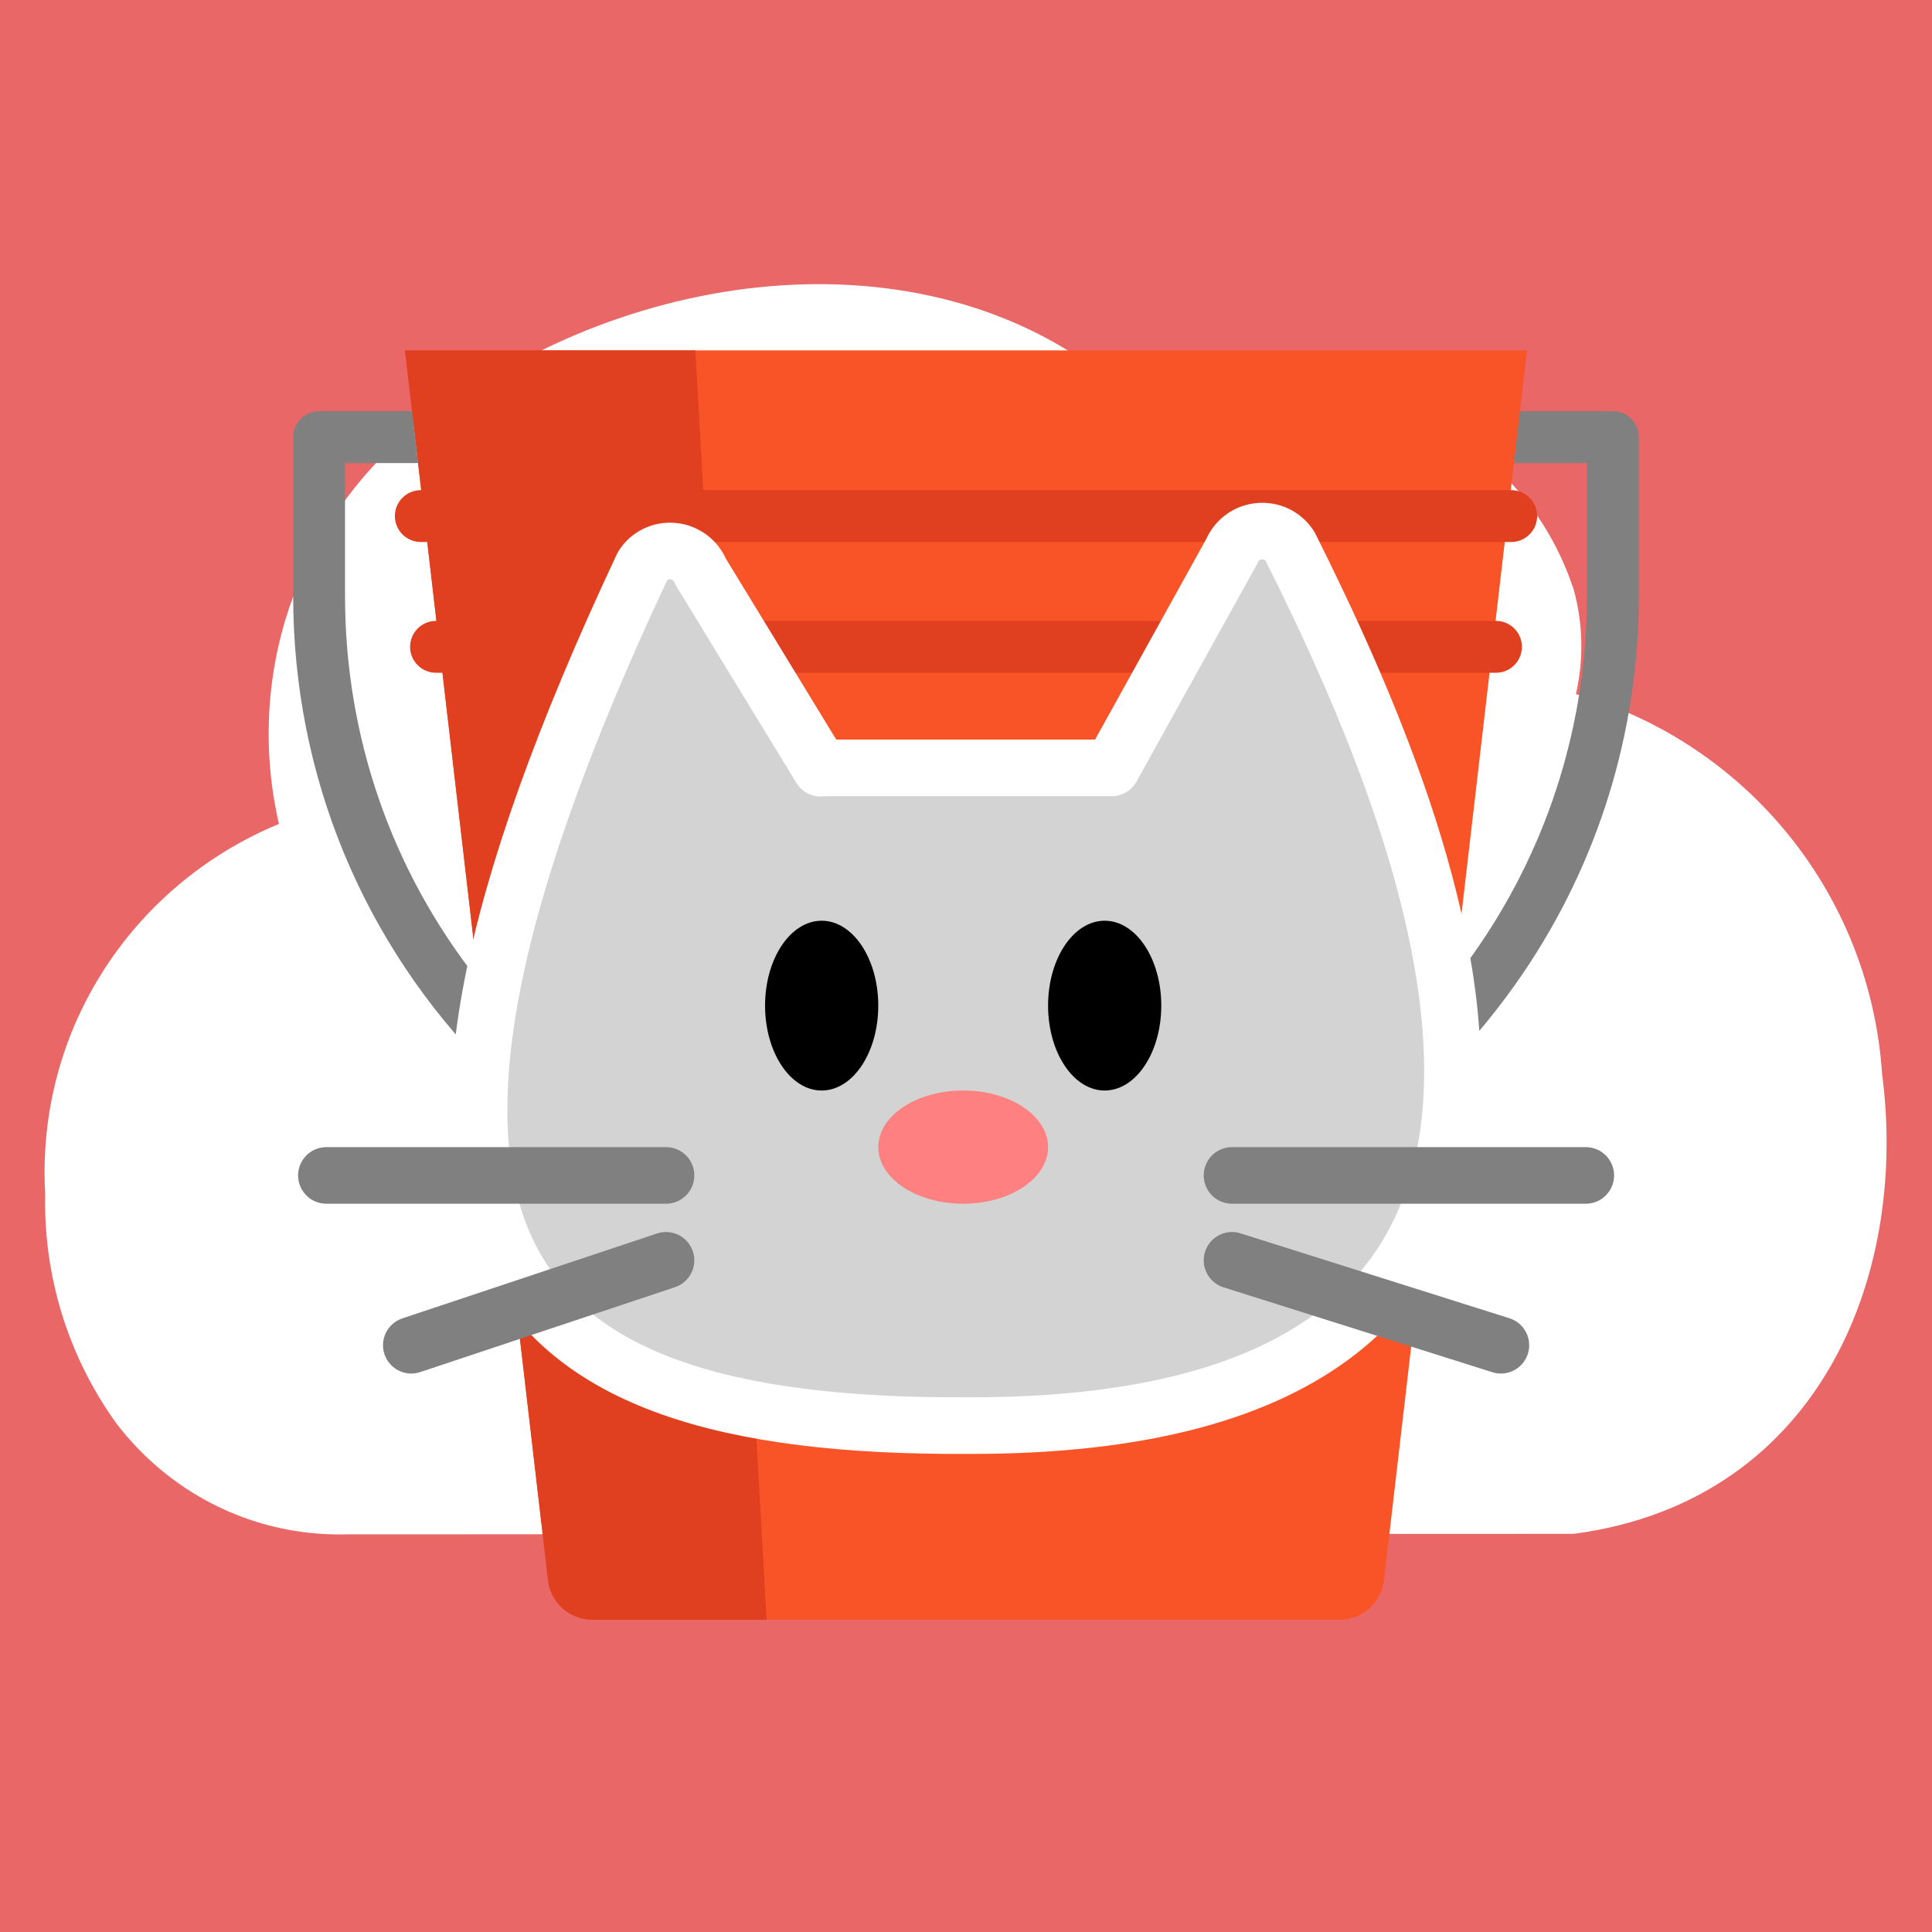
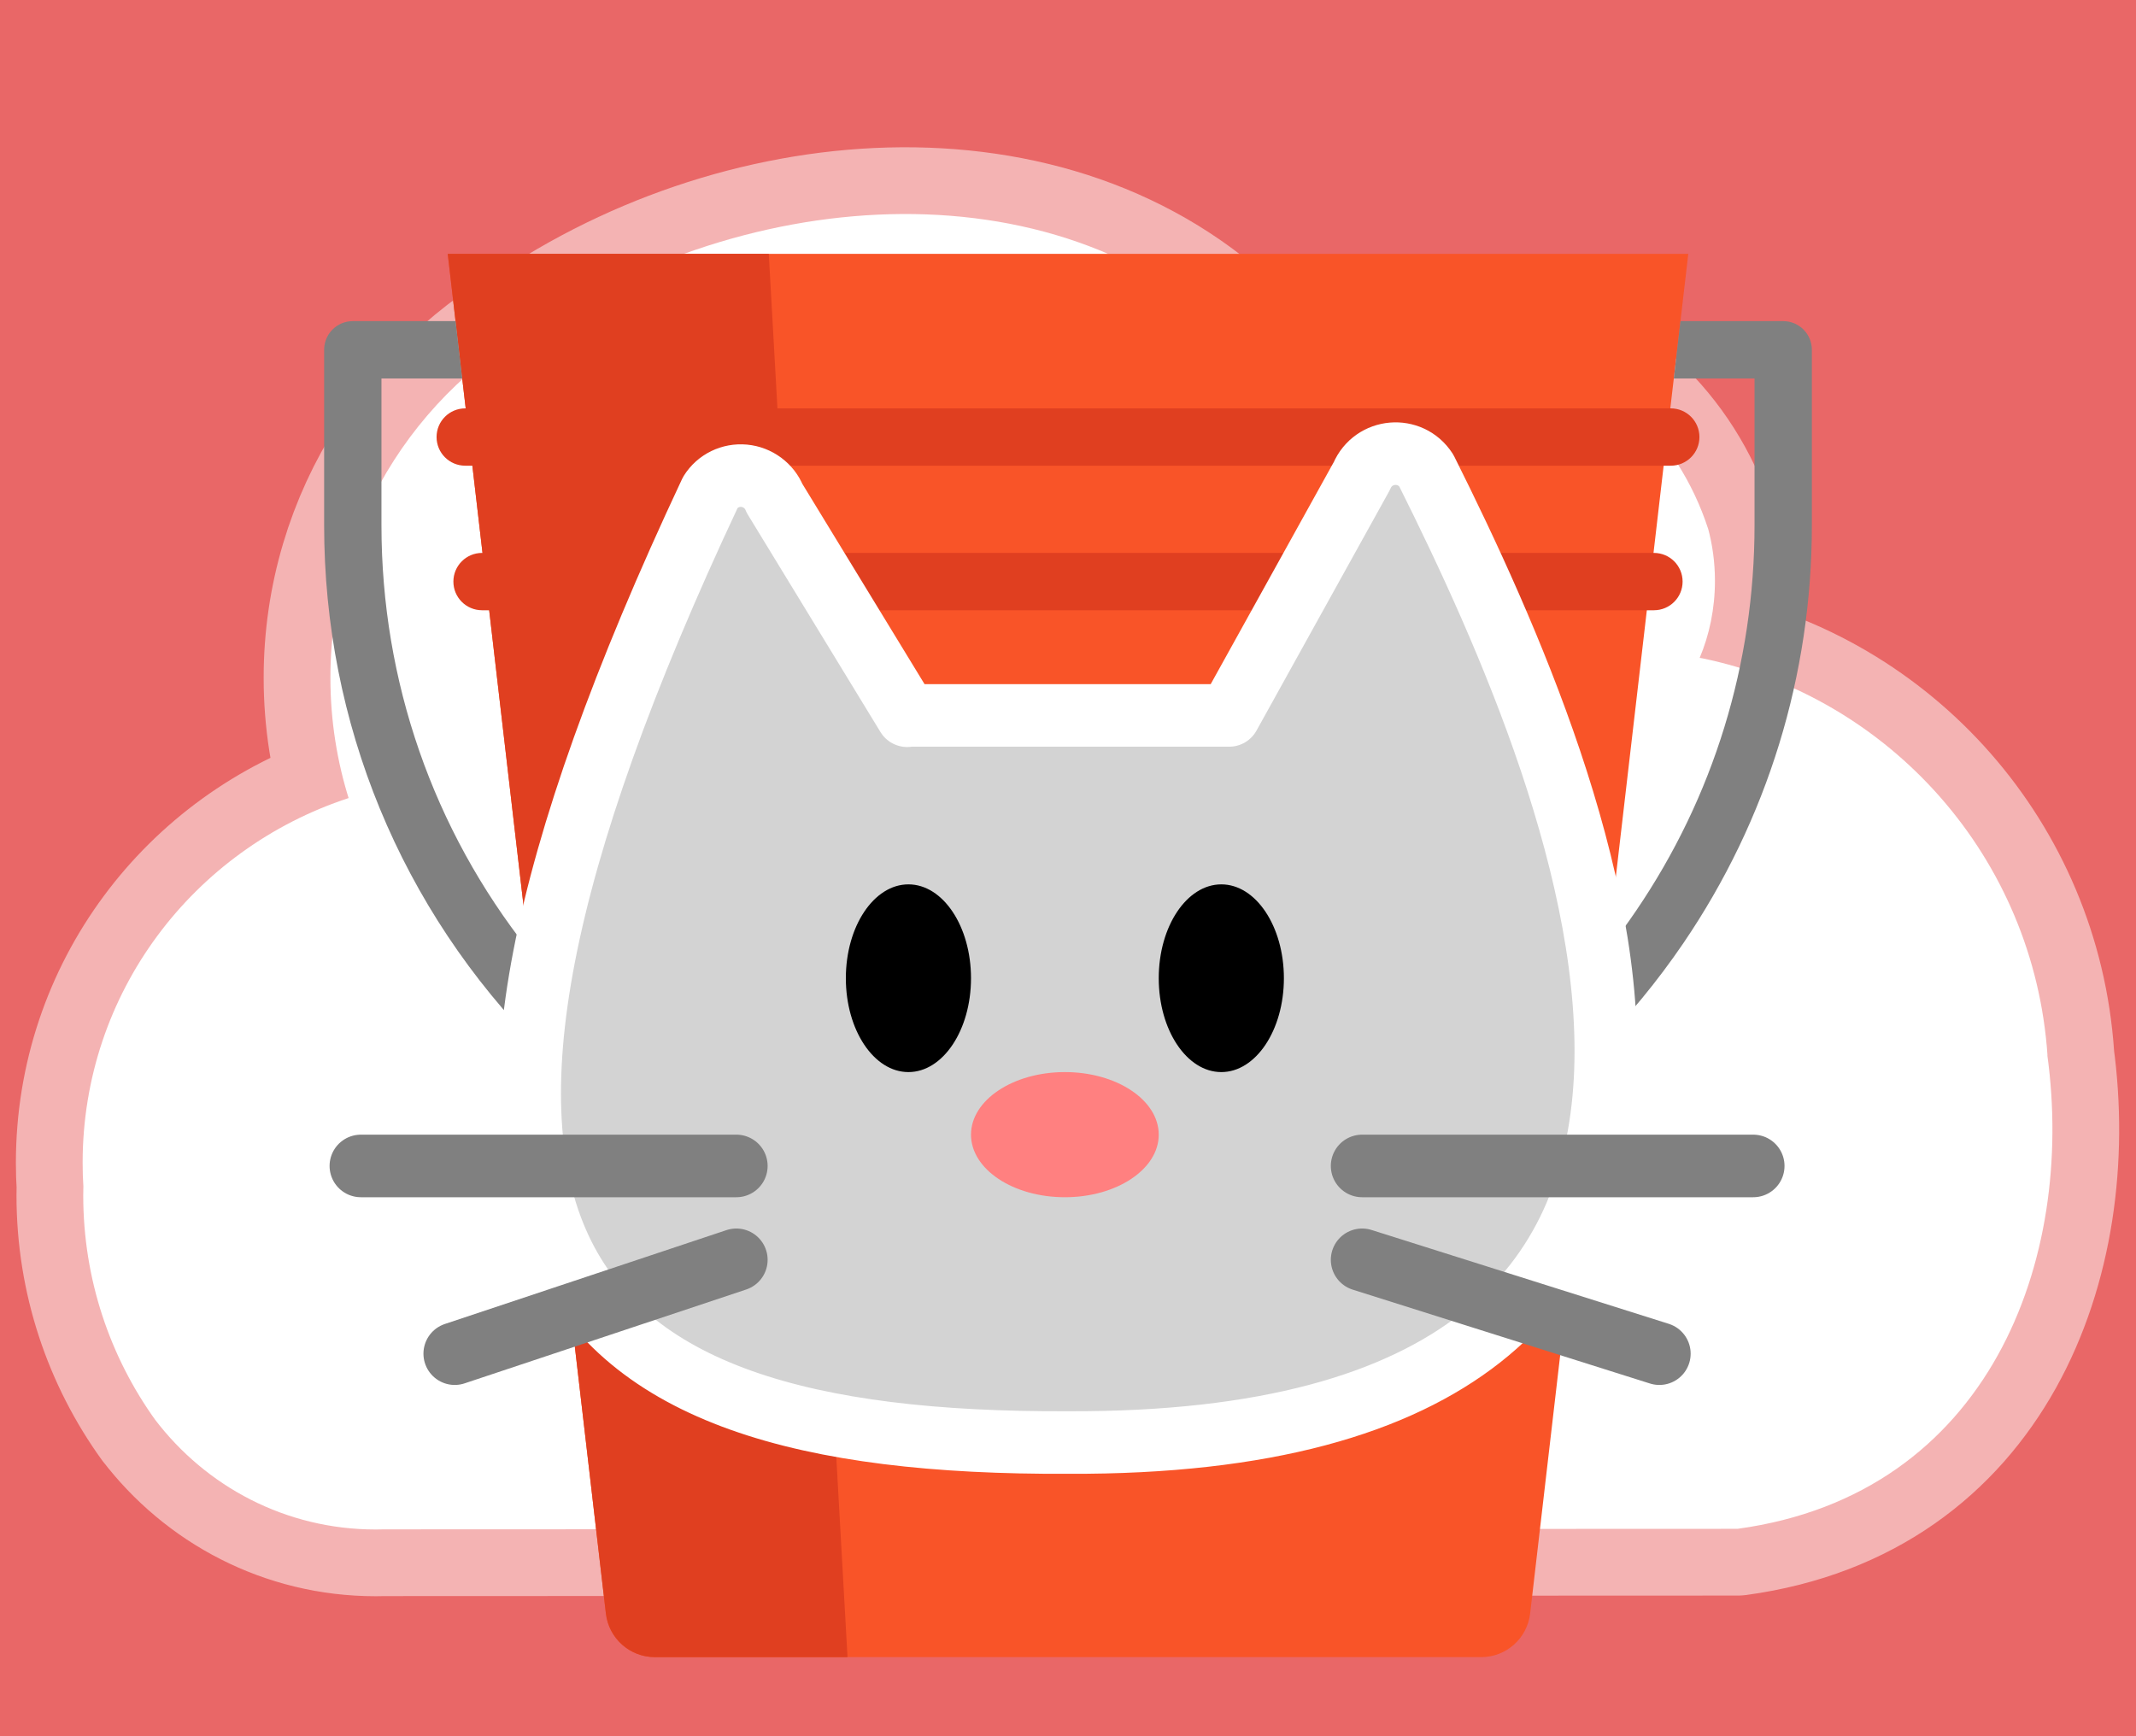
- <svg xmlns="http://www.w3.org/2000/svg" viewBox="0 0 512 512">
+ <svg xmlns="http://www.w3.org/2000/svg" viewBox="0 32 512 416">
  <defs>
    <style>
			#cloud {
				fill: white;
- 				stroke: white;
+ 				stroke: rgba(255, 255, 255, 0.5);
+ 				stroke-width: 2;
				stroke-linejoin: round;
			}

			#kitty #head {
				stroke: white;
				stroke-width: 20;
				stroke-linecap: round;
				stroke-linejoin: round;
				fill: lightgrey;
			}

			#kitty #mouth, 
			#kitty #whiskers {
				stroke-width: 20;
				stroke-linecap: round;
			}

			#kitty #eyes-open {
				fill: black;
			}

			#kitty #eyes-closed {
				stroke: black;
				stroke-width: 25;
				stroke-linecap: round;
			}

			#kitty #nose {
				fill: hsl(0, 100%, 75%);
			}

			#kitty #mouth, 
			#kitty #whiskers {
				stroke: grey;
			}
		</style>
  </defs>
  <rect width="512" height="512" fill="hsl(0, 75%, 66%)" />
  <g id="cloud" transform="translate(0, -15) scale(16)">
    <path d="M30.674 18.75c-0.201-2.96-2.352-5.364-5.169-5.949l-0.042-0.007c0.145-0.341 0.229-0.738 0.229-1.154 0-0.277-0.037-0.545-0.107-0.8l0.005 0.021c-0.451-1.39-1.572-2.445-2.971-2.796l-0.029-0.006c-0.35-0.104-0.753-0.164-1.17-0.164-0.882 0-1.701 0.268-2.381 0.726l0.015-0.010c-2.518-3.16-7.254-3.052-10.655-0.988-2.056 0.998-3.449 3.071-3.449 5.469 0 0.643 0.1 1.263 0.286 1.845l-0.012-0.043c-2.332 0.765-3.986 2.922-3.986 5.466 0 0.124 0.004 0.248 0.012 0.37l-0.001-0.017c-0.001 0.040-0.002 0.086-0.002 0.133 0 1.261 0.403 2.428 1.088 3.378l-0.012-0.017c0.764 1.004 1.959 1.646 3.305 1.646 0.043 0 0.086-0.001 0.129-0.002l-0.006 0 20.28-0.008c3.783-0.518 5.059-4.041 4.641-7.094z" />
  </g>
  <g id="bucket" transform="translate(256, 256) scale(0.75) translate(0, -25) translate(-256, -256)" stroke="black" stroke-width="0">
    <path style="fill:#F95428;" d="M454.246,63.473H57.759l50.548,434.584c0.925,7.947,7.657,13.941,15.658,13.941h132.038h132.038    c8.001,0,14.733-5.994,15.658-13.941L454.246,63.473z" />
    <g>
      <path style="fill:#E03F20;" d="M57.759,63.473l50.548,434.584c0.925,7.947,7.657,13.941,15.658,13.941h61.57L160.368,63.473H57.759     z" />
      <path style="fill:#E03F20;" d="M448.645,131.183H63.355c-5.061,0-9.162-4.102-9.162-9.162s4.101-9.162,9.162-9.162h385.29     c5.061,0,9.161,4.102,9.161,9.162S453.705,131.183,448.645,131.183z" />
      <path style="fill:#E03F20;" d="M443.267,177.385H68.732c-5.061,0-9.162-4.102-9.162-9.162c0-5.06,4.101-9.162,9.162-9.162h374.535     c5.061,0,9.161,4.102,9.161,9.162C452.428,173.283,448.328,177.385,443.267,177.385z" />
    </g>
    <path style="fill:grey;" d="M493.741,94.134v56.068c0,47.921-14.194,94.107-41.056,133.575    c-8.343,12.252-17.724,23.624-28.022,34.008c-22.061,22.244-48.348,39.956-77.604,52.086c-0.342,0.134-0.684,0.257-1.051,0.354    l-79.045,22.024c-0.794,0.232-1.625,0.342-2.455,0.342c-0.684,0-1.368-0.073-2.052-0.232l-96.049-22.024    c-0.489-0.11-0.989-0.269-1.454-0.464c-28.902-11.983-54.822-29.329-77.054-51.573c-0.195-0.195-0.379-0.379-0.574-0.574    c-44.537-44.83-69.066-104.295-69.066-167.521V94.134c0-5.057,4.104-9.162,9.162-9.162h32.847l2.125,18.323H36.581v46.907    c0,49.9,16.552,97.259,47.066,135.822c5.301,6.718,11.043,13.168,17.199,19.325c20.351,20.339,44.036,36.255,70.421,47.298    l93.02,21.328l76.26-21.242c34.594-14.463,64.68-37.367,87.816-66.745c3.188-4.043,6.254-8.221,9.174-12.521    c24.785-36.414,37.88-79.033,37.88-123.265v-46.907h-25.799l2.125-18.323h32.835C489.636,84.972,493.741,89.077,493.741,94.134z" />
    <path style="fill:#F7B239;" d="M343.552,371.31c0-16.906-17.028-28.523-32.752-22.315c-16.978,6.704-35.465,10.389-54.797,10.389    c-19.333,0-37.82-3.685-54.798-10.389c-15.725-6.208-32.752,5.409-32.752,22.315l0,0c0,9.847,6.015,18.699,15.173,22.316    c22.425,8.857,46.841,13.732,72.378,13.732c25.536,0,49.952-4.875,72.377-13.732C337.538,390.009,343.552,381.157,343.552,371.31    L343.552,371.31z" />
    <path style="fill:#E09B2D;" d="M206.834,399.734c-9.158-3.617-15.173-12.469-15.173-22.316l0,0    c0-13.255,10.469-23.256,22.569-23.965c-4.429-1.29-8.776-2.779-13.026-4.456c-15.725-6.209-32.753,5.409-32.753,22.315l0,0    c0,9.847,6.015,18.699,15.173,22.316c10.853,4.288,22.177,7.631,33.865,9.951C213.893,402.392,210.337,401.118,206.834,399.734z" />
  </g>
  <g id="kitty" transform="translate(256, 256) scale(0.75) translate(-256, -256)">
    <path id="head" d="M 204.6, 186.1 l -42.4 -69.5 c -1.6 -4 -5.4 -6.8 -9.7 -7.2 -4.3 -.4 -8.5, 1.6 -10.8, 5.3 -112.2, 238.9 -53.9, 304.5, 114.4, 303.7, 252.7, 1, 166.6 -206.3, 114.4 -310.7 -5.1-7.9 -16.9-6.9 -20.6, 1.8 l -42.4, 76.5 h -102.9 Z " />
    <g id="eyes-open">
      <ellipse cx="205" cy="270" rx="20" ry="30" />
      <ellipse cx="305" cy="270" rx="20" ry="30" />
      <animate id="eyes-open-blink" attributeName="opacity" values="0;1" begin="10s;eyes-open-blink.end+30s" dur="1s" fill="remove" calcMode="discrete" repeatCount="1" />
    </g>
    <g id="eyes-closed" opacity="0">
      <line x1="185" y1="270" x2="225" y2="270" />
      <line x1="285" y1="270" x2="325" y2="270" />
      <animate id="eyes-closed-blink" attributeName="opacity" values="1;0" begin="10s;eyes-closed-blink.end+30s" dur="1s" fill="remove" calcMode="discrete" repeatCount="1" />
    </g>
    <g id="mouth" style="display:none">
      <line x1="255" y1="315" x2="255" y2="365" />
      <line x1="215" y1="370" x2="255" y2="365" />
      <line x1="255" y1="365" x2="295" y2="370" />
    </g>
    <g id="nose">
      <ellipse cx="255" cy="320" rx="30" ry="20" />
    </g>
    <g id="whiskers">
      <line x1="30" y1="330" x2="150" y2="330" />
      <line x1="60" y1="390" x2="150" y2="360" />
      <line x1="475" y1="330" x2="350" y2="330" />
      <line x1="445" y1="390" x2="350" y2="360" />
    </g>
  </g>
</svg>
